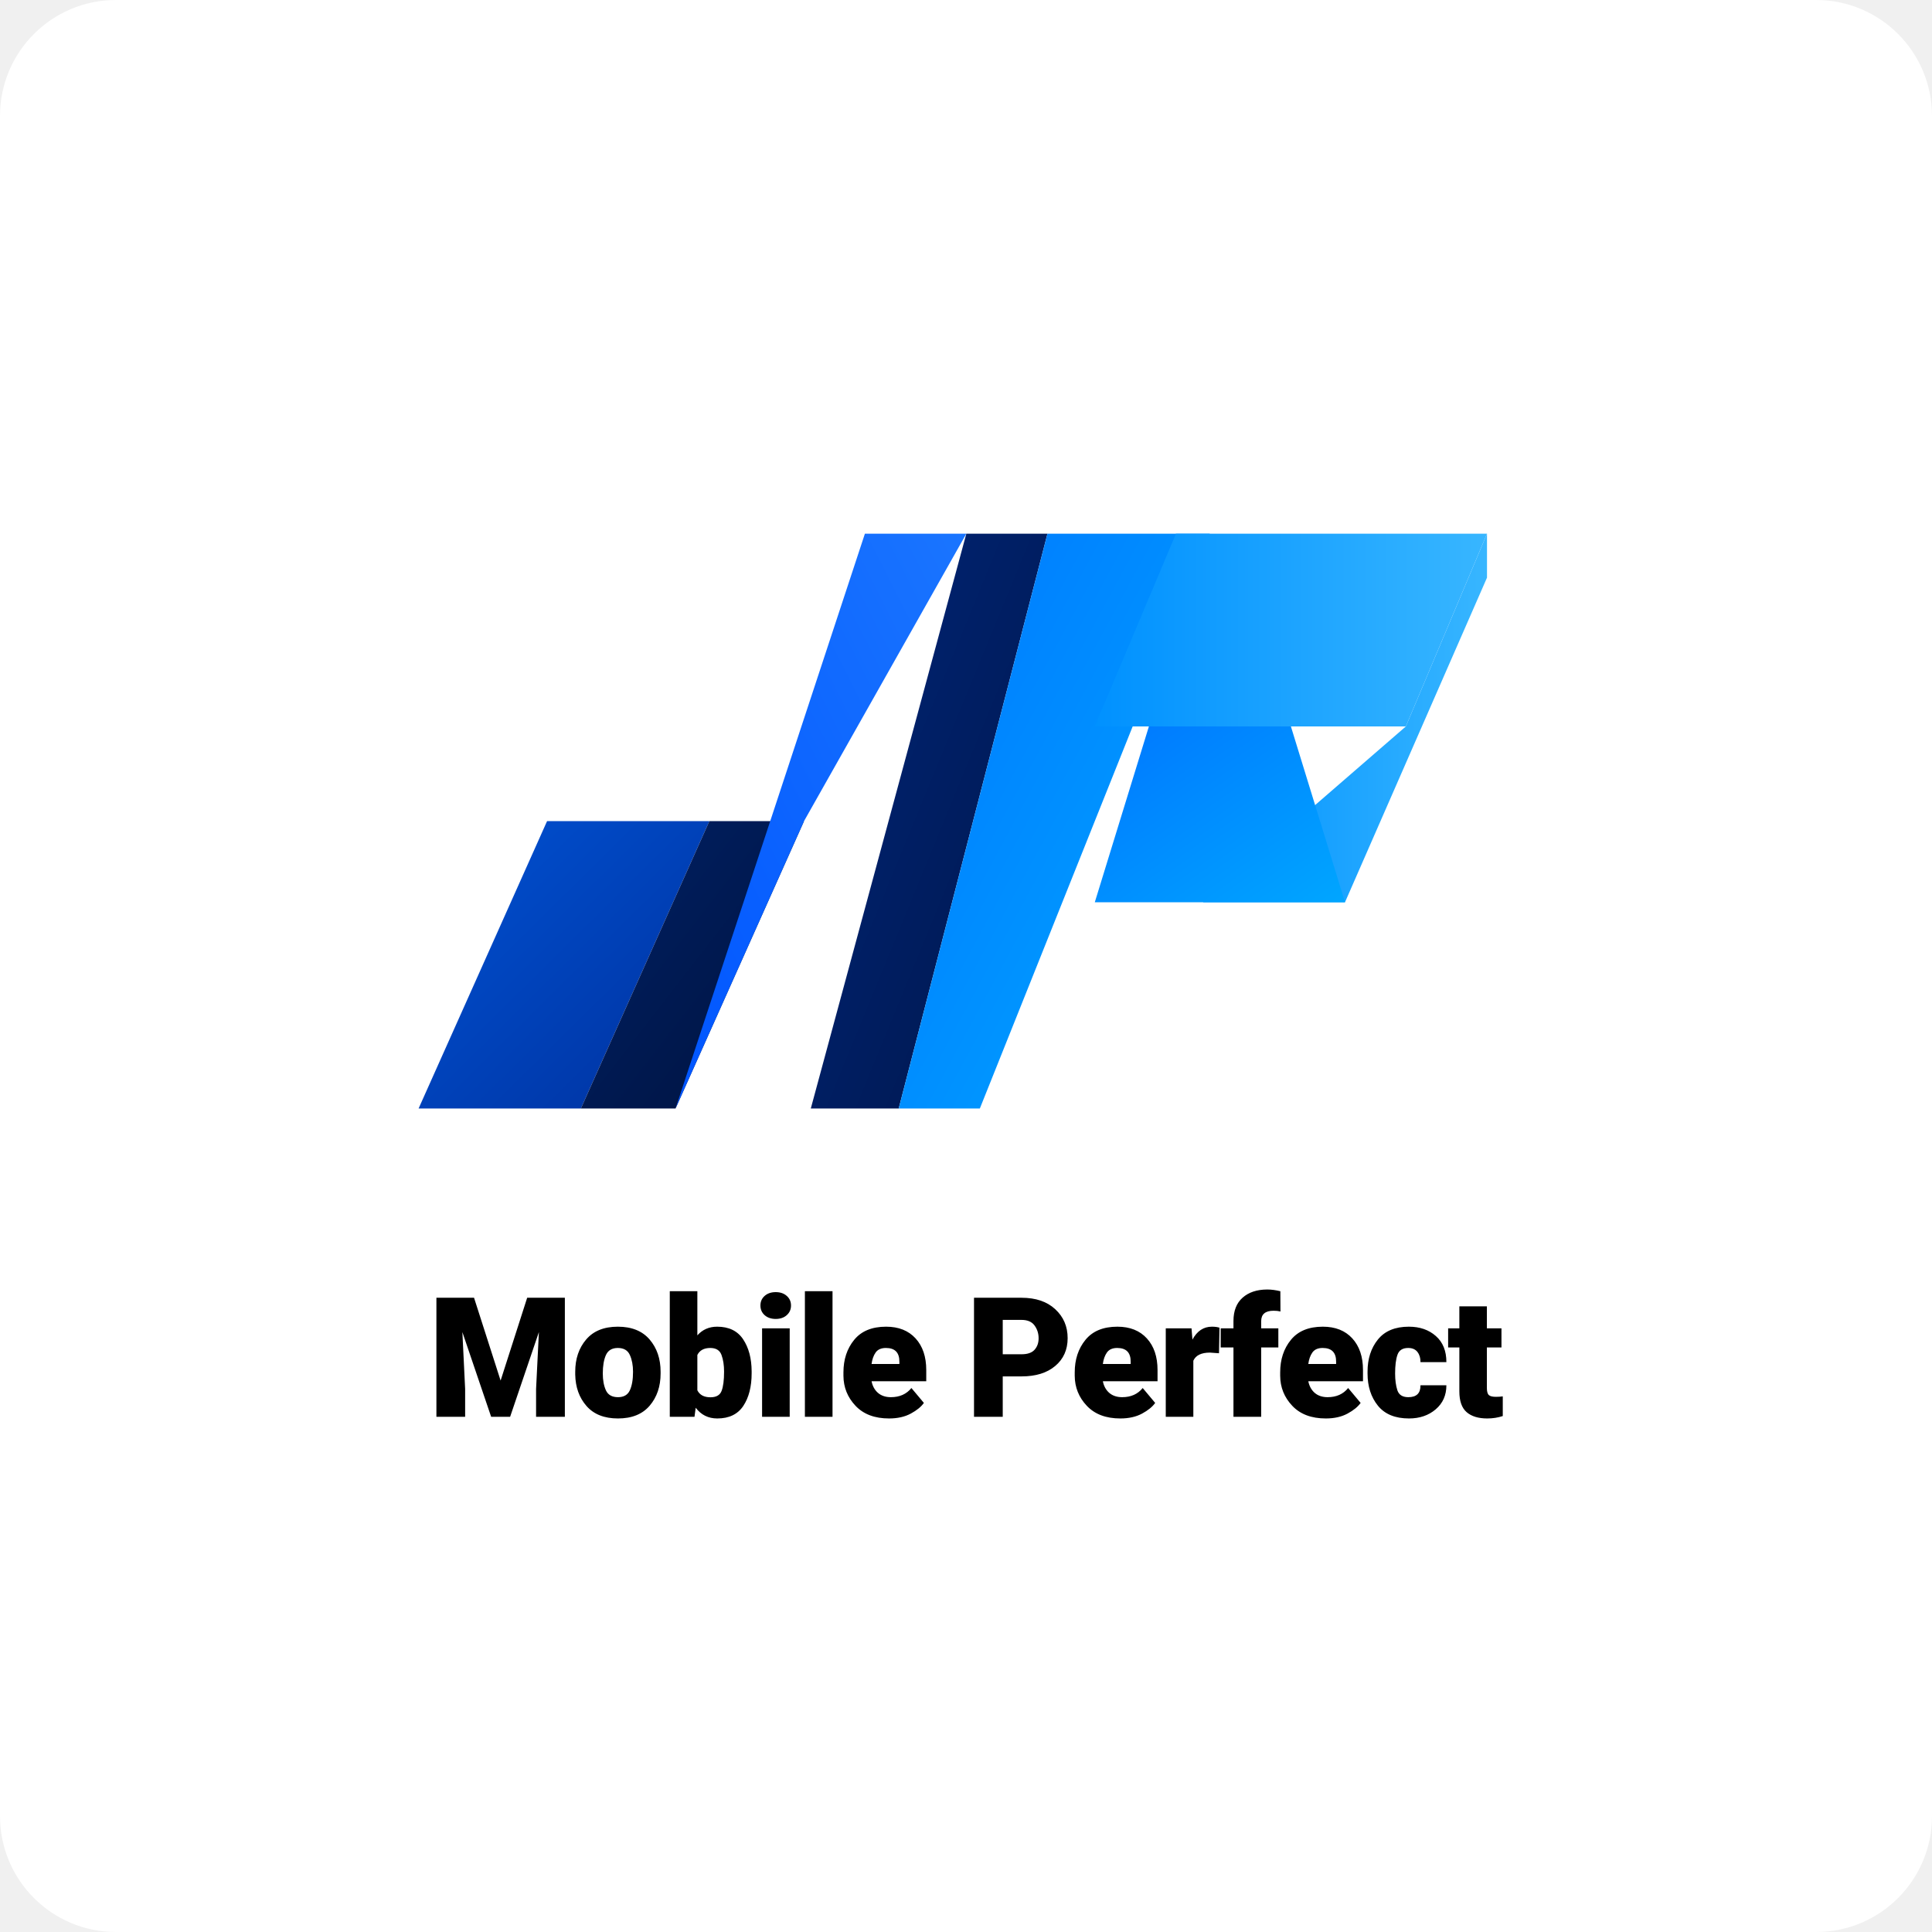
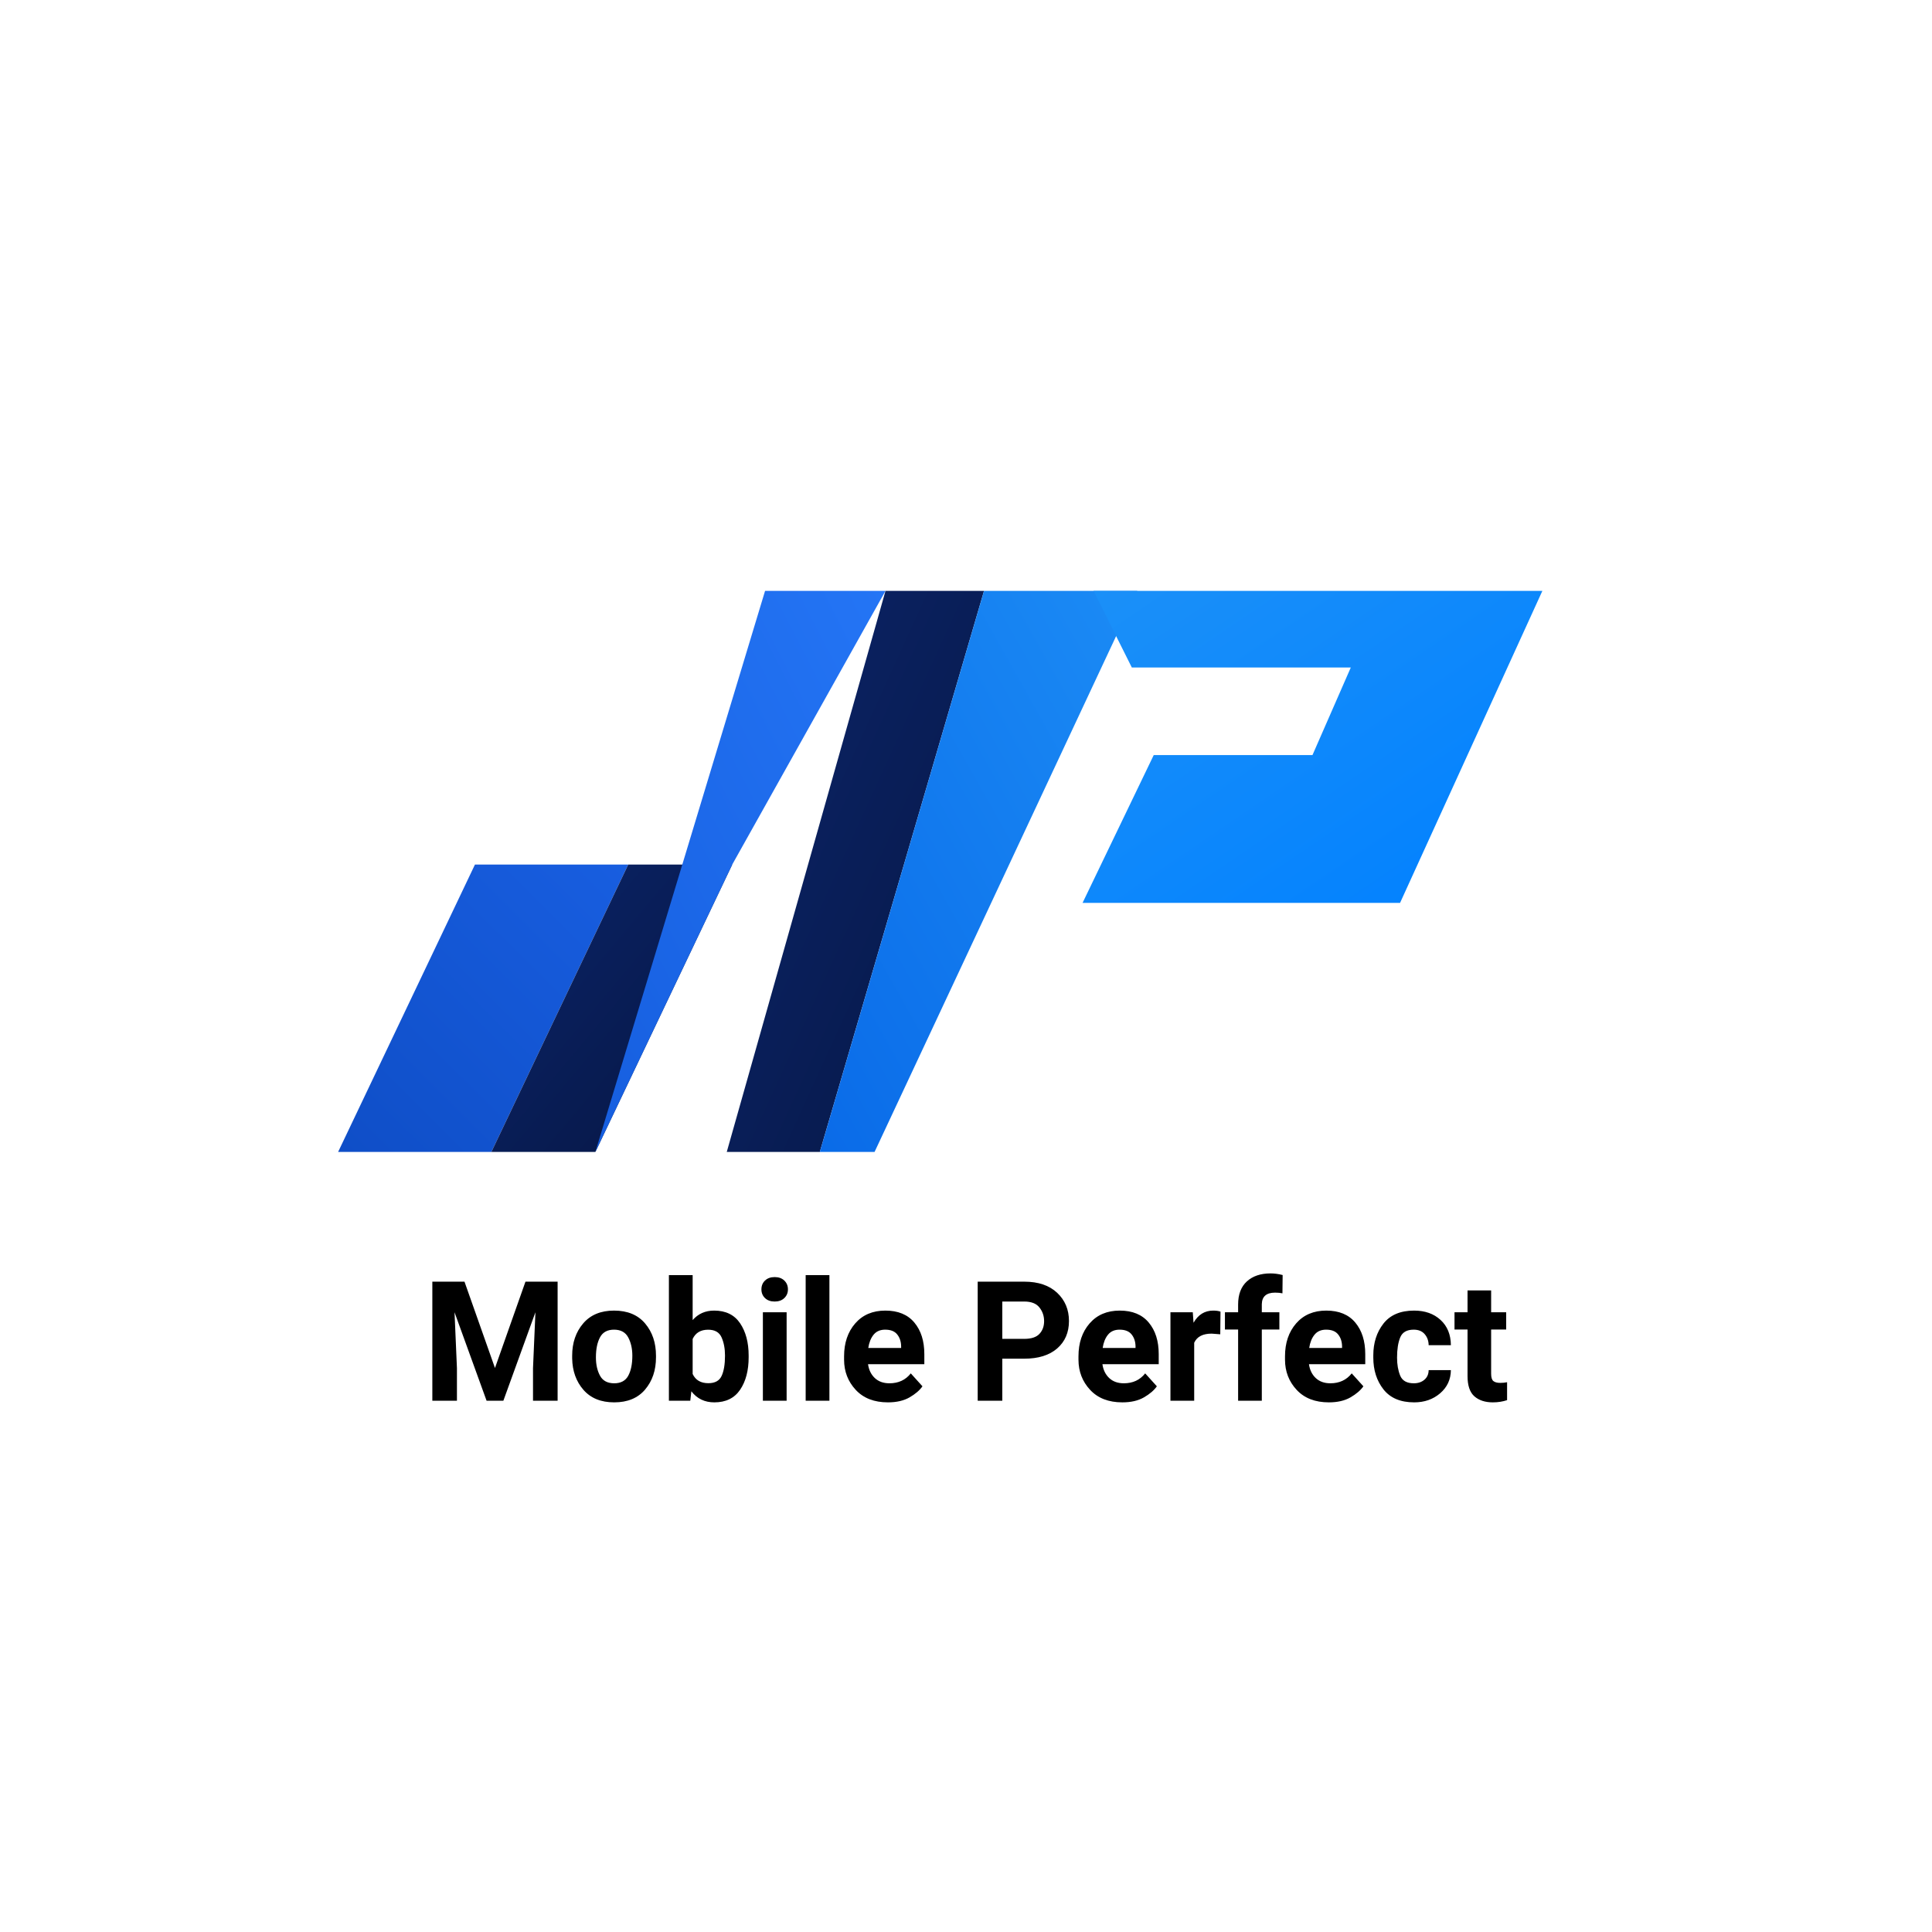
<svg xmlns="http://www.w3.org/2000/svg" viewBox="0 0 600 600" width="600" height="600">
  <defs>
-     <linearGradient id="mpBlueOuter" x1="0%" y1="0%" x2="100%" y2="100%">
-       <stop offset="0%" stop-color="#0052d4" />
-       <stop offset="100%" stop-color="#00319e" />
+     <linearGradient id="fullGradBar1" x1="0%" y1="100%" x2="100%" y2="0%">
+       <stop offset="0%" stop-color="#0f4ec7" />
+       <stop offset="100%" stop-color="#185ee0" />
    </linearGradient>
-     <linearGradient id="mpShadowBase" x1="0%" y1="0%" x2="100%" y2="100%">
-       <stop offset="0%" stop-color="#002166" />
-       <stop offset="100%" stop-color="#00123d" />
+     <linearGradient id="fullGradShadow1" x1="0%" y1="0%" x2="100%" y2="100%">
+       <stop offset="0%" stop-color="#0b2469" />
+       <stop offset="100%" stop-color="#061642" />
    </linearGradient>
-     <linearGradient id="mpBluePeak" x1="0%" y1="100%" x2="100%" y2="0%">
-       <stop offset="0%" stop-color="#0055ff" />
-       <stop offset="100%" stop-color="#1a75ff" />
+     <linearGradient id="fullGradPeak" x1="0%" y1="100%" x2="100%" y2="0%">
+       <stop offset="0%" stop-color="#165edf" />
+       <stop offset="100%" stop-color="#2475f5" />
    </linearGradient>
-     <linearGradient id="mpShadowFold" x1="0%" y1="0%" x2="100%" y2="100%">
-       <stop offset="0%" stop-color="#00267a" />
-       <stop offset="100%" stop-color="#00164a" />
+     <linearGradient id="fullGradShadow2" x1="0%" y1="0%" x2="100%" y2="100%">
+       <stop offset="0%" stop-color="#0c256a" />
+       <stop offset="100%" stop-color="#061745" />
    </linearGradient>
-     <linearGradient id="mpCyanStem" x1="0%" y1="0%" x2="100%" y2="100%">
-       <stop offset="0%" stop-color="#0077ff" />
-       <stop offset="100%" stop-color="#00a6ff" />
+     <linearGradient id="fullGradPStem" x1="0%" y1="100%" x2="100%" y2="0%">
+       <stop offset="0%" stop-color="#0a6be8" />
+       <stop offset="100%" stop-color="#1b8bf5" />
    </linearGradient>
-     <linearGradient id="mpCyanLoop" x1="0%" y1="0%" x2="100%" y2="0%">
-       <stop offset="0%" stop-color="#0091ff" />
-       <stop offset="100%" stop-color="#38b6ff" />
+     <linearGradient id="fullGradPLoop" x1="0%" y1="0%" x2="100%" y2="100%">
+       <stop offset="0%" stop-color="#1b90f8" />
+       <stop offset="100%" stop-color="#0080ff" />
    </linearGradient>
  </defs>
-   <rect width="600" height="600" rx="36" fill="#ffffff" />
-   <g transform="translate(130, 150) scale(1.05)">
-     <polygon points="38,100 86,100 48,185 0,185" fill="url(#mpBlueOuter)" />
-     <polygon points="86,100 114,100 76,185 48,185" fill="url(#mpShadowBase)" />
-     <polygon points="114,100 162,15 132,15 76,185" fill="url(#mpBluePeak)" />
-     <polygon points="162,15 186,15 142,185 116,185" fill="url(#mpShadowFold)" />
-     <polygon points="186,15 234,15 166,185 142,185" fill="url(#mpCyanStem)" />
-     <polygon points="224,15 316,15 292,72 200,72" fill="url(#mpCyanLoop)" />
-     <polygon points="316,15 316,28 274,124 232,124 292,72" fill="url(#mpCyanLoop)" />
-     <polygon points="274,124 200,124 216,72 258,72" fill="url(#mpCyanStem)" />
+   <rect width="600" height="600" fill="#ffffff" />
+   <g transform="translate(105, 175) scale(0.85)">
+     <polygon points="50,110 106,110 56,215 0,215" fill="url(#fullGradBar1)" />
+     <polygon points="106,110 144,110 94,215 56,215" fill="url(#fullGradShadow1)" />
+     <polygon points="144,110 200,10 156,10 94,215" fill="url(#fullGradPeak)" />
+     <polygon points="200,10 236,10 176,215 142,215" fill="url(#fullGradShadow2)" />
+     <polygon points="236,10 292,10 196,215 176,215" fill="url(#fullGradPStem)" />
+     <path d="M 276,10 L 440,10 L 388,124 L 272,124 L 298,70 L 356,70 L 370,38 L 290,38 Z" fill="url(#fullGradPLoop)" />
  </g>
-   <text x="300" y="440" text-anchor="middle" font-family="-apple-system, BlinkMacSystemFont, 'Segoe UI', Roboto, 'Helvetica Neue', Arial, sans-serif" font-size="52" font-weight="900" fill="#000000" letter-spacing="-1">
-     Mobile Perfect
-   </text>
+   <text x="300" y="435" text-anchor="middle" font-family="system-ui, -apple-system, BlinkMacSystemFont, 'Segoe UI', Roboto, 'Helvetica Neue', Arial, sans-serif" font-size="52" font-weight="700" letter-spacing="-0.5px" fill="#000000">Mobile Perfect</text>
</svg>
